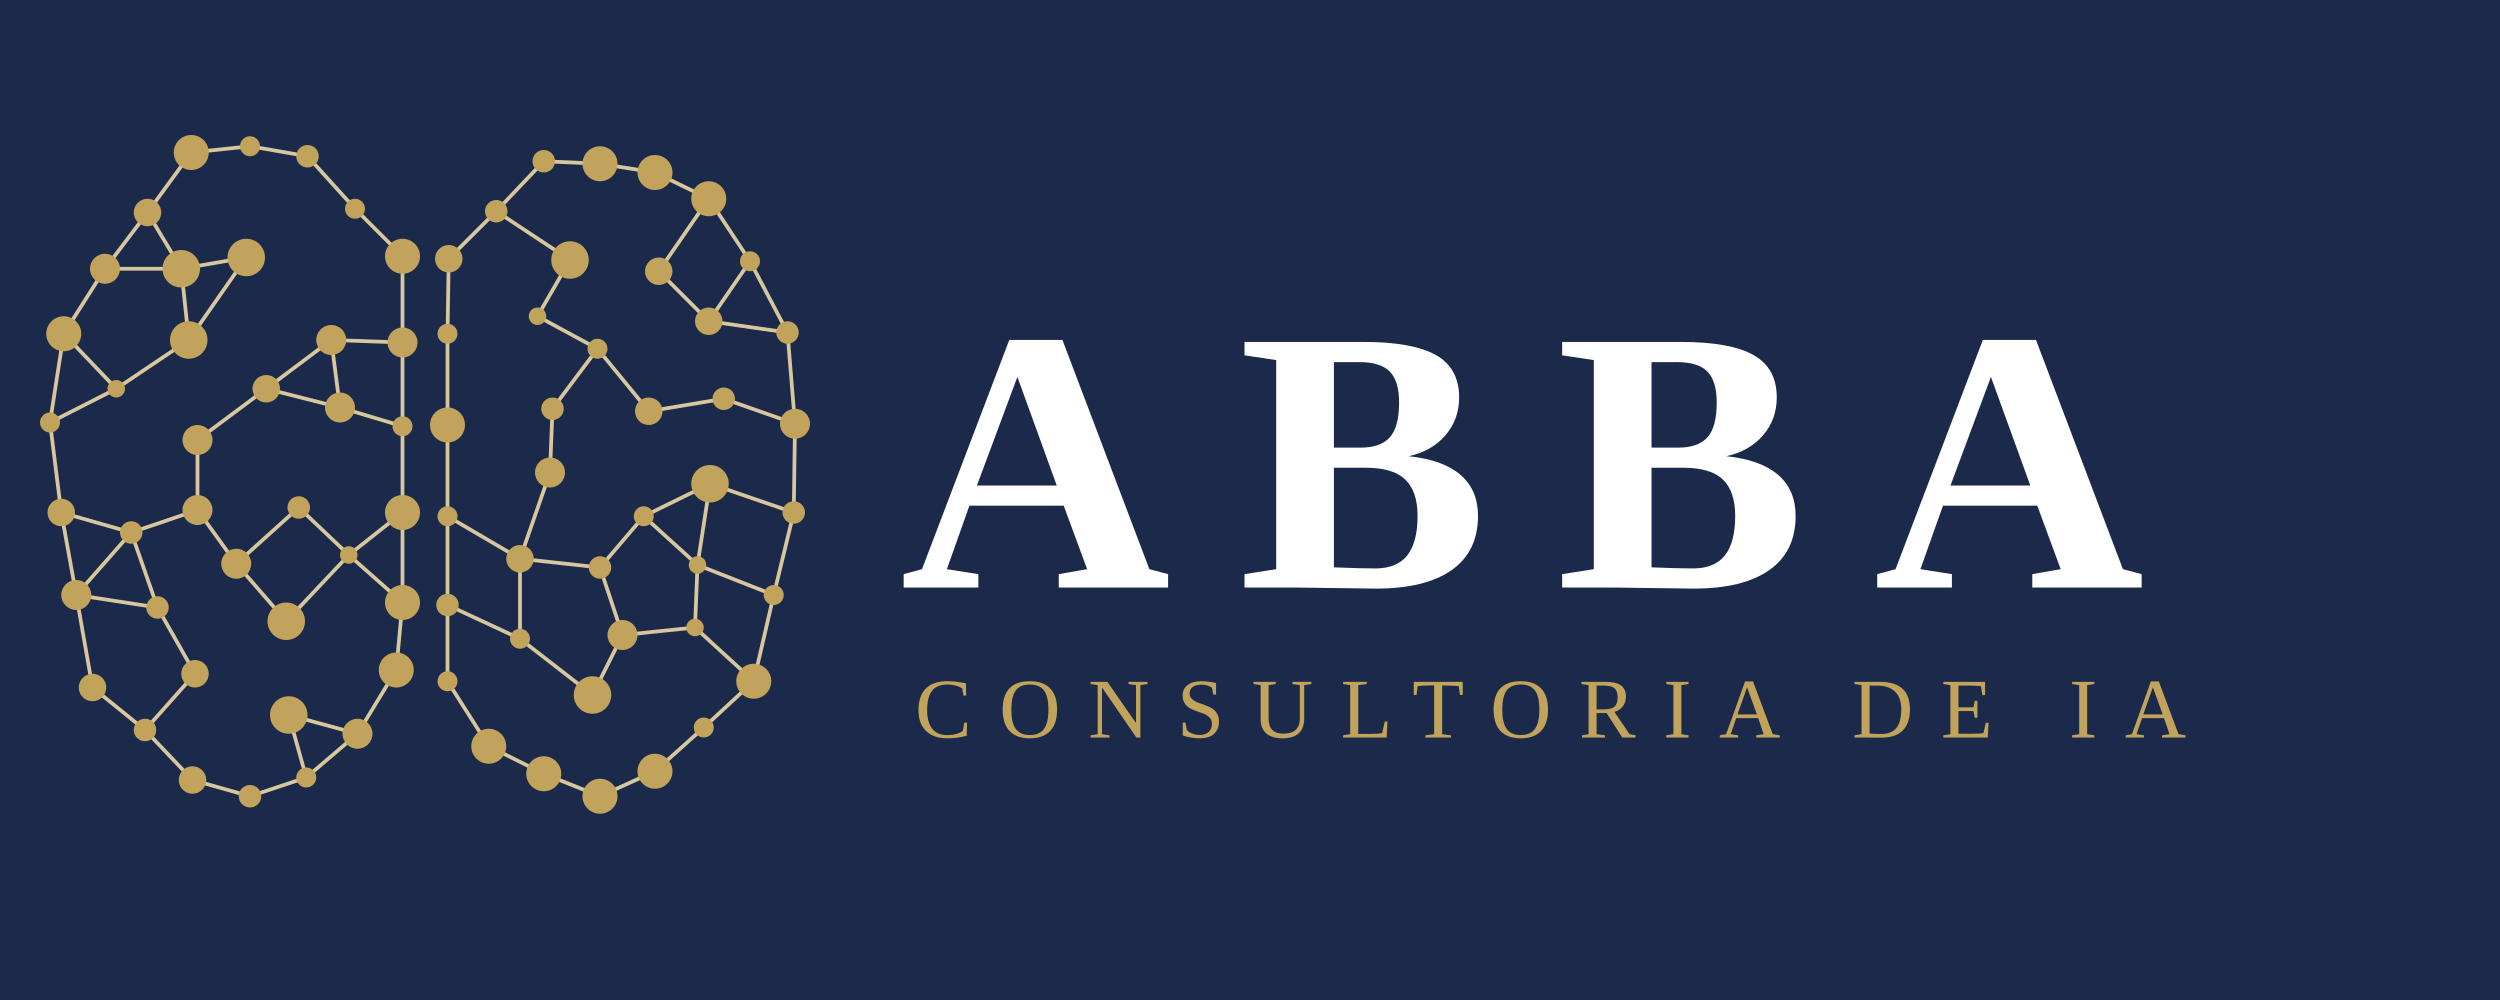
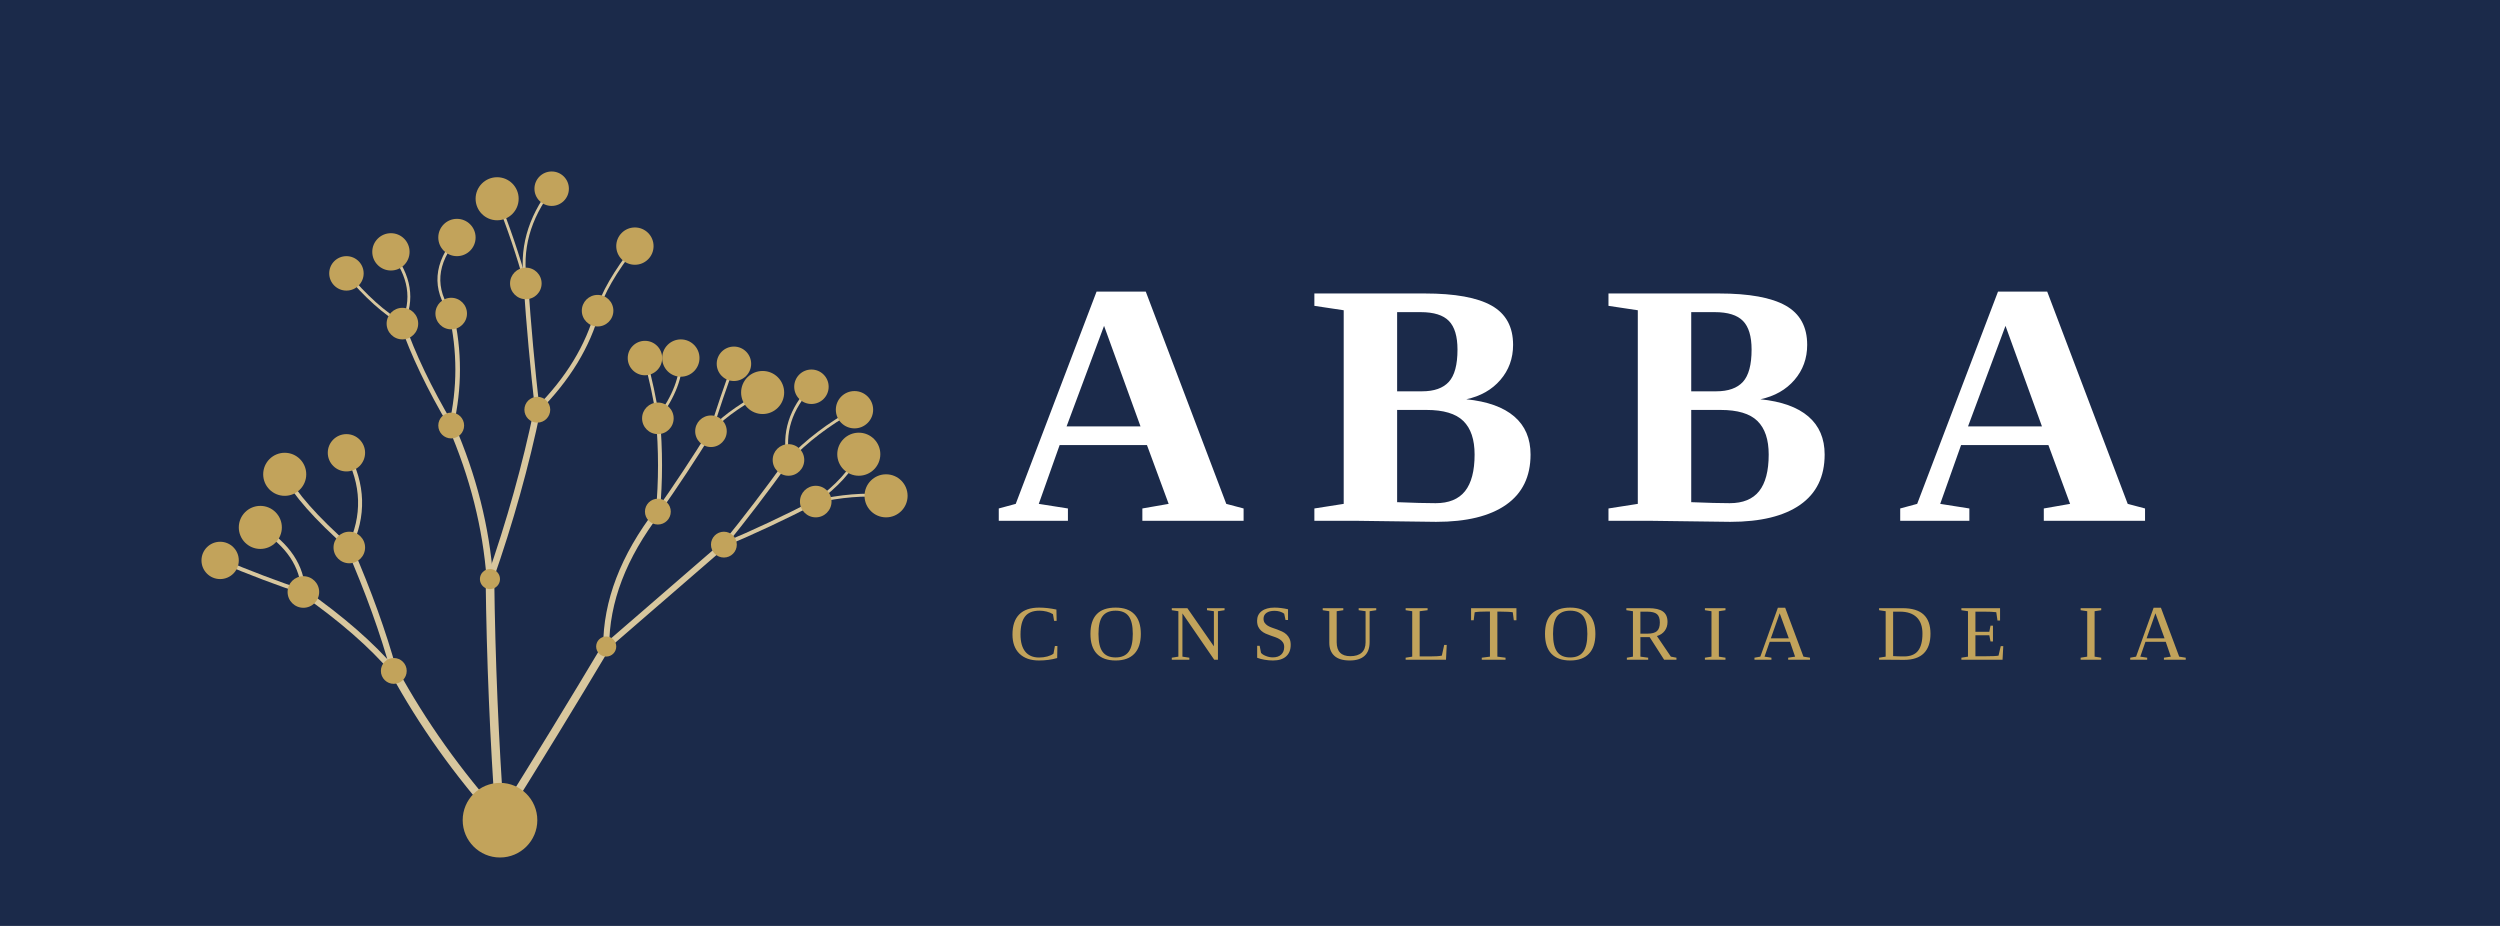
- <svg xmlns="http://www.w3.org/2000/svg" viewBox="0 0 1000 400" width="1000" height="400">
-   <rect width="1000" height="400" fill="#1B2A4A" />
-   <g transform="translate(20,30) scale(0.5)">
-     <g stroke="#D8C79E" stroke-width="3" opacity="1">
-       <line x1="160" y1="57" x2="206" y2="65" />
-       <line x1="160" y1="57" x2="113" y2="62" />
-       <line x1="206" y1="65" x2="244" y2="107" />
-       <line x1="244" y1="107" x2="282" y2="145" />
-       <line x1="282" y1="145" x2="282" y2="214" />
-       <line x1="282" y1="214" x2="282" y2="281" />
-       <line x1="282" y1="214" x2="225" y2="212" />
-       <line x1="282" y1="281" x2="282" y2="350" />
-       <line x1="282" y1="281" x2="232" y2="266" />
-       <line x1="282" y1="350" x2="282" y2="422" />
-       <line x1="282" y1="350" x2="239" y2="384" />
-       <line x1="282" y1="422" x2="277" y2="476" />
-       <line x1="282" y1="422" x2="239" y2="384" />
-       <line x1="277" y1="476" x2="246" y2="527" />
-       <line x1="246" y1="527" x2="205" y2="562" />
-       <line x1="246" y1="527" x2="191" y2="512" />
-       <line x1="205" y1="562" x2="160" y2="577" />
-       <line x1="205" y1="562" x2="191" y2="512" />
-       <line x1="160" y1="577" x2="114" y2="564" />
-       <line x1="114" y1="564" x2="76" y2="524" />
-       <line x1="76" y1="524" x2="34" y2="490" />
-       <line x1="76" y1="524" x2="116" y2="479" />
-       <line x1="34" y1="490" x2="21" y2="416" />
-       <line x1="21" y1="416" x2="9" y2="350" />
-       <line x1="21" y1="416" x2="86" y2="426" />
-       <line x1="21" y1="416" x2="65" y2="366" />
-       <line x1="9" y1="350" x2="0" y2="278" />
-       <line x1="9" y1="350" x2="65" y2="366" />
-       <line x1="0" y1="278" x2="11" y2="207" />
-       <line x1="0" y1="278" x2="53" y2="251" />
-       <line x1="11" y1="207" x2="44" y2="155" />
-       <line x1="11" y1="207" x2="53" y2="251" />
-       <line x1="44" y1="155" x2="78" y2="110" />
-       <line x1="44" y1="155" x2="105" y2="155" />
-       <line x1="78" y1="110" x2="113" y2="62" />
-       <line x1="78" y1="110" x2="105" y2="155" />
-       <line x1="189" y1="437" x2="239" y2="384" />
-       <line x1="189" y1="437" x2="149" y2="391" />
-       <line x1="239" y1="384" x2="199" y2="346" />
-       <line x1="86" y1="426" x2="116" y2="479" />
-       <line x1="86" y1="426" x2="65" y2="366" />
-       <line x1="105" y1="155" x2="157" y2="146" />
-       <line x1="105" y1="155" x2="111" y2="212" />
-       <line x1="53" y1="251" x2="111" y2="212" />
-       <line x1="157" y1="146" x2="111" y2="212" />
-       <line x1="225" y1="212" x2="232" y2="266" />
-       <line x1="225" y1="212" x2="173" y2="251" />
-       <line x1="65" y1="366" x2="118" y2="348" />
-       <line x1="232" y1="266" x2="173" y2="251" />
-       <line x1="199" y1="346" x2="149" y2="391" />
-       <line x1="149" y1="391" x2="118" y2="348" />
-       <line x1="118" y1="292" x2="173" y2="251" />
-       <line x1="118" y1="292" x2="118" y2="348" />
-       <line x1="440" y1="71" x2="484" y2="78" />
-       <line x1="440" y1="71" x2="395" y2="69" />
-       <line x1="484" y1="78" x2="527" y2="99" />
-       <line x1="527" y1="99" x2="560" y2="149" />
-       <line x1="527" y1="99" x2="487" y2="157" />
-       <line x1="560" y1="149" x2="590" y2="206" />
-       <line x1="560" y1="149" x2="527" y2="197" />
-       <line x1="590" y1="206" x2="596" y2="279" />
-       <line x1="590" y1="206" x2="527" y2="197" />
-       <line x1="596" y1="279" x2="595" y2="350" />
-       <line x1="596" y1="279" x2="539" y2="259" />
-       <line x1="595" y1="350" x2="579" y2="416" />
-       <line x1="595" y1="350" x2="528" y2="327" />
-       <line x1="579" y1="416" x2="563" y2="485" />
-       <line x1="579" y1="416" x2="518" y2="392" />
-       <line x1="563" y1="485" x2="523" y2="522" />
-       <line x1="563" y1="485" x2="516" y2="442" />
-       <line x1="523" y1="522" x2="484" y2="557" />
-       <line x1="484" y1="557" x2="440" y2="577" />
-       <line x1="440" y1="577" x2="395" y2="559" />
-       <line x1="395" y1="559" x2="351" y2="537" />
-       <line x1="351" y1="537" x2="318" y2="485" />
-       <line x1="318" y1="485" x2="318" y2="424" />
-       <line x1="318" y1="424" x2="318" y2="353" />
-       <line x1="318" y1="424" x2="376" y2="451" />
-       <line x1="318" y1="353" x2="318" y2="280" />
-       <line x1="318" y1="353" x2="376" y2="387" />
-       <line x1="318" y1="280" x2="318" y2="207" />
-       <line x1="318" y1="207" x2="319" y2="147" />
-       <line x1="319" y1="147" x2="357" y2="109" />
-       <line x1="357" y1="109" x2="395" y2="69" />
-       <line x1="357" y1="109" x2="416" y2="148" />
-       <line x1="518" y1="392" x2="516" y2="442" />
-       <line x1="518" y1="392" x2="528" y2="327" />
-       <line x1="518" y1="392" x2="475" y2="353" />
-       <line x1="390" y1="193" x2="416" y2="148" />
-       <line x1="390" y1="193" x2="438" y2="219" />
-       <line x1="539" y1="259" x2="479" y2="269" />
-       <line x1="376" y1="451" x2="434" y2="496" />
-       <line x1="376" y1="451" x2="376" y2="387" />
-       <line x1="458" y1="448" x2="516" y2="442" />
-       <line x1="458" y1="448" x2="434" y2="496" />
-       <line x1="458" y1="448" x2="440" y2="394" />
-       <line x1="487" y1="157" x2="527" y2="197" />
-       <line x1="528" y1="327" x2="475" y2="353" />
-       <line x1="376" y1="387" x2="400" y2="318" />
-       <line x1="376" y1="387" x2="440" y2="394" />
-       <line x1="400" y1="318" x2="402" y2="267" />
-       <line x1="479" y1="269" x2="438" y2="219" />
-       <line x1="440" y1="394" x2="475" y2="353" />
-       <line x1="438" y1="219" x2="402" y2="267" />
+ <svg xmlns="http://www.w3.org/2000/svg" viewBox="0 0 1080 400" width="1080" height="400">
+   <rect width="1080" height="400" fill="#1B2A4A" />
+   <g transform="translate(30,-40) scale(0.62)">
+     <g fill="none" stroke="#D8C79E" opacity="1" stroke-linecap="round">
+       <path d="M 300 636 Q 256 587 226 532" stroke-width="5.6" />
+       <path d="M 226 532 Q 215 492 195 446" stroke-width="4.2" />
+       <path d="M 195 446 Q 211 413 193 380" stroke-width="2.8" />
+       <path d="M 195 446 Q 160 415 150 395" stroke-width="2.8" />
+       <path d="M 226 532 Q 203 505 163 477" stroke-width="4.2" />
+       <path d="M 163 477 Q 162 450 133 432" stroke-width="2.8" />
+       <path d="M 163 477 Q 136 468 105 455" stroke-width="2.8" />
+       <path d="M 300 636 Q 294 552 293 468" stroke-width="6.0" />
+       <path d="M 293 468 Q 314 408 326 350" stroke-width="4.6" />
+       <path d="M 326 350 Q 358 318 368 281" stroke-width="3.2" />
+       <path d="M 368 281 Q 373 263 394 236" stroke-width="2.0" />
+       <path d="M 326 350 Q 321 306 318 262" stroke-width="3.2" />
+       <path d="M 318 262 Q 312 227 336 196" stroke-width="2.0" />
+       <path d="M 318 262 Q 310 233 298 203" stroke-width="2.0" />
+       <path d="M 293 468 Q 289 414 266 361" stroke-width="4.6" />
+       <path d="M 266 361 Q 275 322 266 283" stroke-width="3.2" />
+       <path d="M 266 283 Q 247 257 270 230" stroke-width="2.0" />
+       <path d="M 266 361 Q 243 322 232 290" stroke-width="3.2" />
+       <path d="M 232 290 Q 244 265 224 240" stroke-width="2.0" />
+       <path d="M 232 290 Q 213 279 193 255" stroke-width="2.0" />
+       <path d="M 300 636 Q 340 572 374 515" stroke-width="5.6" />
+       <path d="M 374 515 Q 412 482 456 444" stroke-width="4.2" />
+       <path d="M 456 444 Q 487 431 520 414" stroke-width="2.8" />
+       <path d="M 520 414 Q 546 408 569 410" stroke-width="2.0" />
+       <path d="M 520 414 Q 542 398 550 381" stroke-width="2.0" />
+       <path d="M 456 444 Q 478 417 501 385" stroke-width="2.8" />
+       <path d="M 501 385 Q 520 365 547 350" stroke-width="2.0" />
+       <path d="M 501 385 Q 495 357 517 334" stroke-width="2.0" />
+       <path d="M 374 515 Q 374 468 410 421" stroke-width="4.2" />
+       <path d="M 410 421 Q 429 394 447 365" stroke-width="2.8" />
+       <path d="M 447 365 Q 455 354 483 338" stroke-width="2.0" />
+       <path d="M 447 365 Q 454 342 463 318" stroke-width="2.0" />
+       <path d="M 410 421 Q 413 389 410 356" stroke-width="2.8" />
+       <path d="M 410 356 Q 427 333 426 314" stroke-width="2.0" />
+       <path d="M 410 356 Q 407 336 401 314" stroke-width="2.0" />
    </g>
    <g fill="#C2A35B">
-       <circle cx="160" cy="57" r="8" />
-       <circle cx="206" cy="65" r="9" />
-       <circle cx="244" cy="107" r="8" />
-       <circle cx="282" cy="145" r="14" />
-       <circle cx="282" cy="214" r="12" />
-       <circle cx="282" cy="281" r="8" />
-       <circle cx="282" cy="350" r="14" />
-       <circle cx="282" cy="422" r="14" />
-       <circle cx="277" cy="476" r="14" />
-       <circle cx="246" cy="527" r="12" />
-       <circle cx="205" cy="562" r="8" />
-       <circle cx="160" cy="577" r="9" />
-       <circle cx="114" cy="564" r="11" />
-       <circle cx="76" cy="524" r="9" />
-       <circle cx="34" cy="490" r="11" />
-       <circle cx="21" cy="416" r="12" />
-       <circle cx="9" cy="350" r="11" />
-       <circle cx="0" cy="278" r="8" />
-       <circle cx="11" cy="207" r="14" />
-       <circle cx="44" cy="155" r="12" />
-       <circle cx="78" cy="110" r="11" />
-       <circle cx="113" cy="62" r="14" />
-       <circle cx="189" cy="437" r="15" />
-       <circle cx="239" cy="384" r="7" />
-       <circle cx="86" cy="426" r="9" />
-       <circle cx="105" cy="155" r="15" />
-       <circle cx="53" cy="251" r="7" />
-       <circle cx="191" cy="512" r="15" />
-       <circle cx="116" cy="479" r="11" />
-       <circle cx="157" cy="146" r="15" />
-       <circle cx="225" cy="212" r="12" />
-       <circle cx="111" cy="212" r="15" />
-       <circle cx="65" cy="366" r="9" />
-       <circle cx="232" cy="266" r="12" />
-       <circle cx="199" cy="346" r="9" />
-       <circle cx="149" cy="391" r="12" />
-       <circle cx="118" cy="292" r="12" />
-       <circle cx="173" cy="251" r="11" />
-       <circle cx="118" cy="348" r="12" />
-       <circle cx="440" cy="71" r="14" />
-       <circle cx="484" cy="78" r="14" />
-       <circle cx="527" cy="99" r="14" />
-       <circle cx="560" cy="149" r="8" />
-       <circle cx="590" cy="206" r="9" />
-       <circle cx="596" cy="279" r="12" />
-       <circle cx="595" cy="350" r="9" />
-       <circle cx="579" cy="416" r="8" />
-       <circle cx="563" cy="485" r="14" />
-       <circle cx="523" cy="522" r="8" />
-       <circle cx="484" cy="557" r="14" />
-       <circle cx="440" cy="577" r="14" />
-       <circle cx="395" cy="559" r="14" />
-       <circle cx="351" cy="537" r="14" />
-       <circle cx="318" cy="485" r="8" />
-       <circle cx="318" cy="424" r="9" />
-       <circle cx="318" cy="353" r="8" />
-       <circle cx="318" cy="280" r="14" />
-       <circle cx="318" cy="207" r="8" />
-       <circle cx="319" cy="147" r="11" />
-       <circle cx="357" cy="109" r="9" />
-       <circle cx="395" cy="69" r="9" />
-       <circle cx="518" cy="392" r="7" />
-       <circle cx="390" cy="193" r="7" />
-       <circle cx="539" cy="259" r="9" />
-       <circle cx="376" cy="451" r="8" />
-       <circle cx="458" cy="448" r="12" />
-       <circle cx="516" cy="442" r="7" />
-       <circle cx="416" cy="148" r="15" />
-       <circle cx="487" cy="157" r="11" />
-       <circle cx="434" cy="496" r="15" />
-       <circle cx="527" cy="197" r="11" />
-       <circle cx="528" cy="327" r="15" />
-       <circle cx="376" cy="387" r="11" />
-       <circle cx="400" cy="318" r="12" />
-       <circle cx="479" cy="269" r="11" />
-       <circle cx="440" cy="394" r="9" />
-       <circle cx="438" cy="219" r="8" />
-       <circle cx="402" cy="267" r="9" />
-       <circle cx="475" cy="353" r="8" />
+       <circle cx="300" cy="636" r="26" />
+       <circle cx="226" cy="532" r="9" />
+       <circle cx="195" cy="446" r="11" />
+       <circle cx="193" cy="380" r="13" />
+       <circle cx="150" cy="395" r="15" />
+       <circle cx="163" cy="477" r="11" />
+       <circle cx="133" cy="432" r="15" />
+       <circle cx="105" cy="455" r="13" />
+       <circle cx="293" cy="468" r="7" />
+       <circle cx="326" cy="350" r="9" />
+       <circle cx="368" cy="281" r="11" />
+       <circle cx="394" cy="236" r="13" />
+       <circle cx="318" cy="262" r="11" />
+       <circle cx="336" cy="196" r="12" />
+       <circle cx="298" cy="203" r="15" />
+       <circle cx="266" cy="361" r="9" />
+       <circle cx="266" cy="283" r="11" />
+       <circle cx="270" cy="230" r="13" />
+       <circle cx="232" cy="290" r="11" />
+       <circle cx="224" cy="240" r="13" />
+       <circle cx="193" cy="255" r="12" />
+       <circle cx="374" cy="515" r="7" />
+       <circle cx="456" cy="444" r="9" />
+       <circle cx="520" cy="414" r="11" />
+       <circle cx="569" cy="410" r="15" />
+       <circle cx="550" cy="381" r="15" />
+       <circle cx="501" cy="385" r="11" />
+       <circle cx="547" cy="350" r="13" />
+       <circle cx="517" cy="334" r="12" />
+       <circle cx="410" cy="421" r="9" />
+       <circle cx="447" cy="365" r="11" />
+       <circle cx="483" cy="338" r="15" />
+       <circle cx="463" cy="318" r="12" />
+       <circle cx="410" cy="356" r="11" />
+       <circle cx="426" cy="314" r="13" />
+       <circle cx="401" cy="314" r="12" />
    </g>
  </g>
-   <text x="360" y="235" font-family="Cambria, Georgia, 'Times New Roman', serif" font-size="150" font-weight="600" letter-spacing="27" fill="#FFFFFF">ABBA</text>
-   <text x="366" y="295" font-family="Cambria, Georgia, 'Times New Roman', serif" font-size="34" letter-spacing="11" fill="#C2A35B">CONSULTORIA DE IA</text>
+   <text x="430" y="225" font-family="Cambria, Georgia, 'Times New Roman', serif" font-size="150" font-weight="600" letter-spacing="27" fill="#FFFFFF">ABBA</text>
+   <text x="436" y="285" font-family="Cambria, Georgia, 'Times New Roman', serif" font-size="34" letter-spacing="11" fill="#C2A35B">CONSULTORIA DE IA</text>
</svg>
